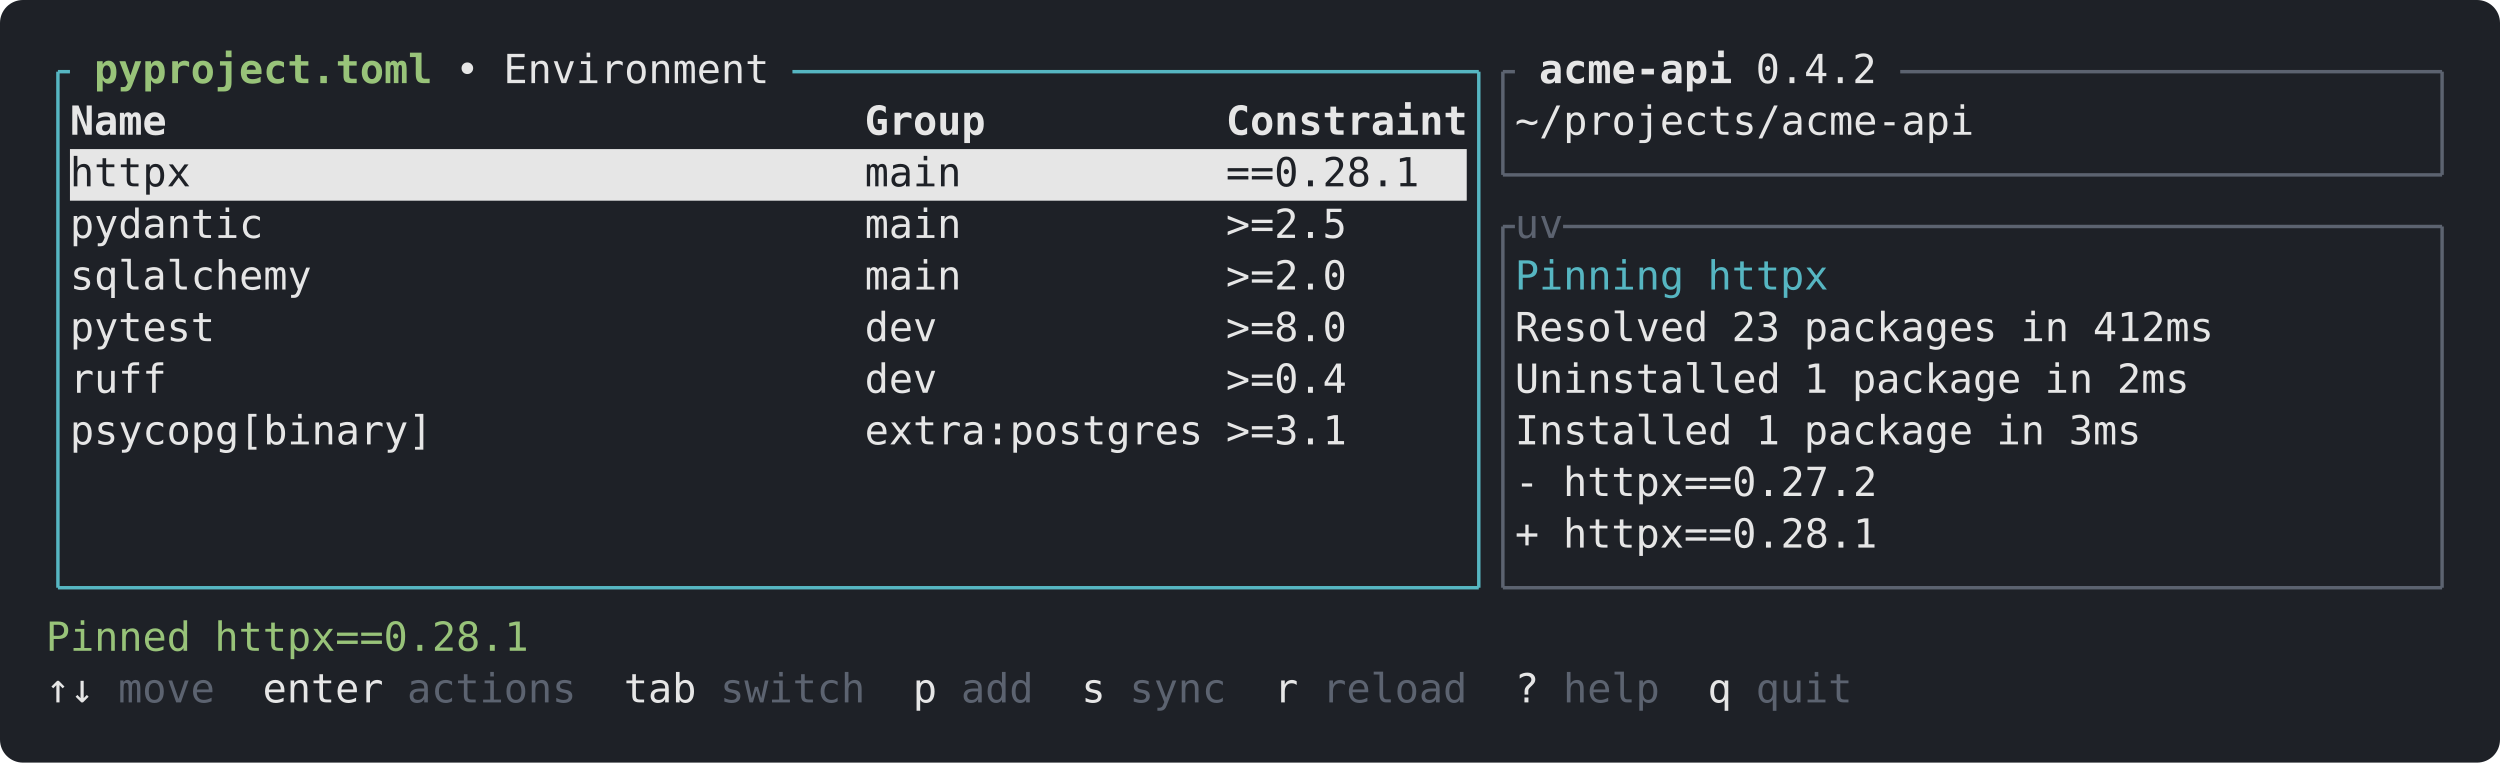
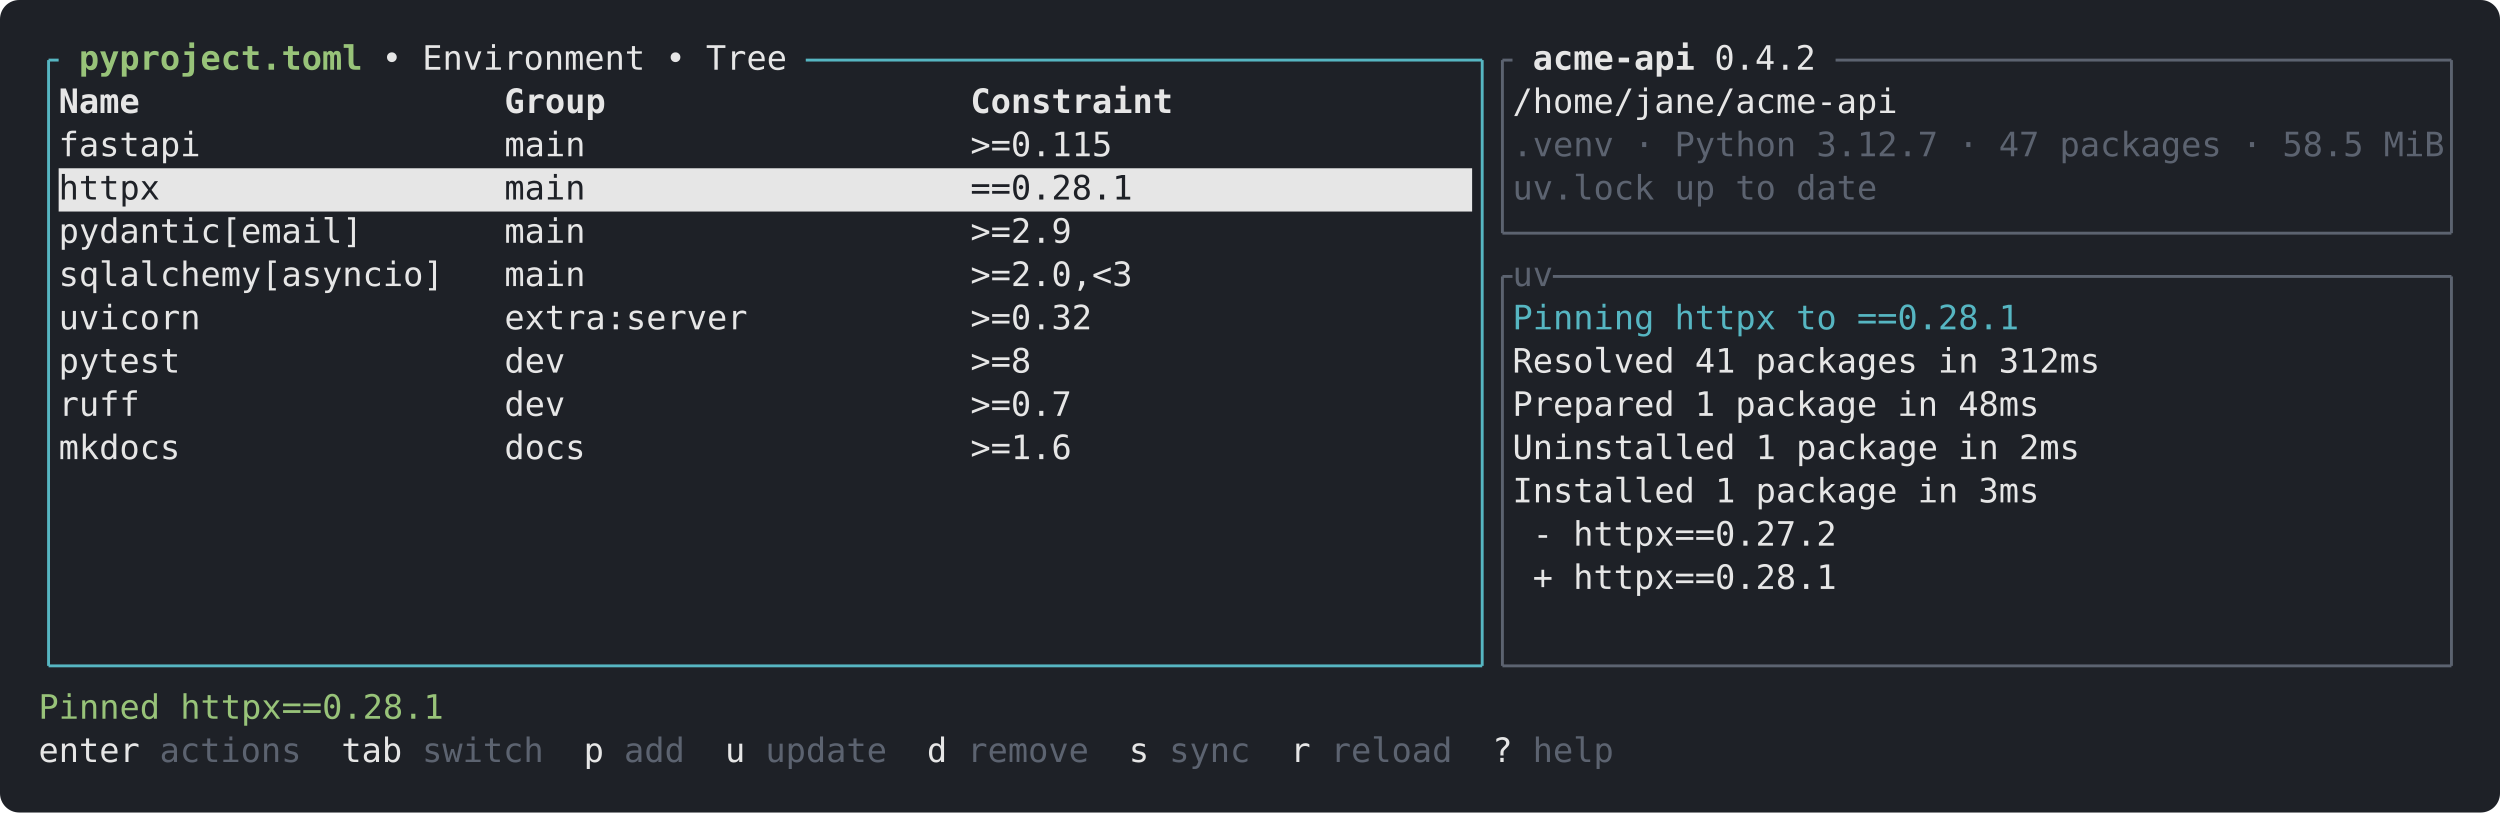
- <svg xmlns="http://www.w3.org/2000/svg" width="872" height="266" viewBox="0 0 872 266" role="img" aria-labelledby="t">
-   <rect width="872" height="266" rx="8" fill="#1e2127" />
+ <svg xmlns="http://www.w3.org/2000/svg" width="1040" height="338" viewBox="0 0 1040 338" role="img" aria-labelledby="t">
+   <rect width="1040" height="338" rx="8" fill="#1e2127" />
  <g transform="translate(16 16)" font-family="ui-monospace, SFMono-Regular, Menlo, Consolas, 'DejaVu Sans Mono', monospace" font-size="14">
-     <text x="16.8" y="13" fill="#98c379" font-weight="700" textLength="117.6" lengthAdjust="spacingAndGlyphs">pyproject.toml</text>
-     <text x="142.8" y="13" fill="#e6e6e6" textLength="8.4" lengthAdjust="spacingAndGlyphs">•</text>
-     <text x="159.6" y="13" fill="#e6e6e6" textLength="92.4" lengthAdjust="spacingAndGlyphs">Environment</text>
-     <text x="520.8" y="13" fill="#e6e6e6" font-weight="700" textLength="67.2" lengthAdjust="spacingAndGlyphs">acme-api</text>
-     <text x="596.4" y="13" fill="#e6e6e6" textLength="42" lengthAdjust="spacingAndGlyphs">0.4.2</text>
-     <text x="8.4" y="31" fill="#e6e6e6" font-weight="700" textLength="33.6" lengthAdjust="spacingAndGlyphs">Name</text>
-     <text x="285.6" y="31" fill="#e6e6e6" font-weight="700" textLength="42" lengthAdjust="spacingAndGlyphs">Group</text>
-     <text x="411.6" y="31" fill="#e6e6e6" font-weight="700" textLength="84" lengthAdjust="spacingAndGlyphs">Constraint</text>
-     <text x="512.4" y="31" fill="#e6e6e6" textLength="159.6" lengthAdjust="spacingAndGlyphs">~/projects/acme-api</text>
-     <rect x="8.4" y="36" width="487.2" height="18" fill="#e6e6e6" />
-     <text x="8.4" y="49" fill="#1e2127" textLength="42" lengthAdjust="spacingAndGlyphs">httpx</text>
-     <text x="285.6" y="49" fill="#1e2127" textLength="33.6" lengthAdjust="spacingAndGlyphs">main</text>
-     <text x="411.6" y="49" fill="#1e2127" textLength="67.2" lengthAdjust="spacingAndGlyphs">==0.28.1</text>
-     <text x="8.4" y="67" fill="#e6e6e6" textLength="67.2" lengthAdjust="spacingAndGlyphs">pydantic</text>
-     <text x="285.6" y="67" fill="#e6e6e6" textLength="33.6" lengthAdjust="spacingAndGlyphs">main</text>
-     <text x="411.6" y="67" fill="#e6e6e6" textLength="42" lengthAdjust="spacingAndGlyphs">&gt;=2.5</text>
-     <text x="512.4" y="67" fill="#5c6370" textLength="16.8" lengthAdjust="spacingAndGlyphs">uv</text>
-     <text x="8.4" y="85" fill="#e6e6e6" textLength="84" lengthAdjust="spacingAndGlyphs">sqlalchemy</text>
-     <text x="285.6" y="85" fill="#e6e6e6" textLength="33.6" lengthAdjust="spacingAndGlyphs">main</text>
-     <text x="411.6" y="85" fill="#e6e6e6" textLength="42" lengthAdjust="spacingAndGlyphs">&gt;=2.0</text>
-     <text x="512.4" y="85" fill="#56b6c2" textLength="58.8" lengthAdjust="spacingAndGlyphs">Pinning</text>
-     <text x="579.6" y="85" fill="#56b6c2" textLength="42" lengthAdjust="spacingAndGlyphs">httpx</text>
-     <text x="8.4" y="103" fill="#e6e6e6" textLength="50.4" lengthAdjust="spacingAndGlyphs">pytest</text>
-     <text x="285.6" y="103" fill="#e6e6e6" textLength="25.2" lengthAdjust="spacingAndGlyphs">dev</text>
-     <text x="411.6" y="103" fill="#e6e6e6" textLength="42" lengthAdjust="spacingAndGlyphs">&gt;=8.0</text>
-     <text x="512.4" y="103" fill="#e6e6e6" textLength="67.2" lengthAdjust="spacingAndGlyphs">Resolved</text>
-     <text x="588" y="103" fill="#e6e6e6" textLength="16.8" lengthAdjust="spacingAndGlyphs">23</text>
-     <text x="613.2" y="103" fill="#e6e6e6" textLength="67.2" lengthAdjust="spacingAndGlyphs">packages</text>
-     <text x="688.8" y="103" fill="#e6e6e6" textLength="16.8" lengthAdjust="spacingAndGlyphs">in</text>
-     <text x="714" y="103" fill="#e6e6e6" textLength="42" lengthAdjust="spacingAndGlyphs">412ms</text>
-     <text x="8.4" y="121" fill="#e6e6e6" textLength="33.6" lengthAdjust="spacingAndGlyphs">ruff</text>
-     <text x="285.6" y="121" fill="#e6e6e6" textLength="25.2" lengthAdjust="spacingAndGlyphs">dev</text>
-     <text x="411.6" y="121" fill="#e6e6e6" textLength="42" lengthAdjust="spacingAndGlyphs">&gt;=0.4</text>
-     <text x="512.4" y="121" fill="#e6e6e6" textLength="92.4" lengthAdjust="spacingAndGlyphs">Uninstalled</text>
-     <text x="613.2" y="121" fill="#e6e6e6" textLength="8.4" lengthAdjust="spacingAndGlyphs">1</text>
-     <text x="630" y="121" fill="#e6e6e6" textLength="58.8" lengthAdjust="spacingAndGlyphs">package</text>
-     <text x="697.2" y="121" fill="#e6e6e6" textLength="16.8" lengthAdjust="spacingAndGlyphs">in</text>
-     <text x="722.4" y="121" fill="#e6e6e6" textLength="25.2" lengthAdjust="spacingAndGlyphs">2ms</text>
-     <text x="8.4" y="139" fill="#e6e6e6" textLength="126" lengthAdjust="spacingAndGlyphs">psycopg[binary]</text>
-     <text x="285.6" y="139" fill="#e6e6e6" textLength="117.6" lengthAdjust="spacingAndGlyphs">extra:postgres</text>
-     <text x="411.6" y="139" fill="#e6e6e6" textLength="42" lengthAdjust="spacingAndGlyphs">&gt;=3.1</text>
-     <text x="512.4" y="139" fill="#e6e6e6" textLength="75.6" lengthAdjust="spacingAndGlyphs">Installed</text>
-     <text x="596.4" y="139" fill="#e6e6e6" textLength="8.4" lengthAdjust="spacingAndGlyphs">1</text>
-     <text x="613.2" y="139" fill="#e6e6e6" textLength="58.8" lengthAdjust="spacingAndGlyphs">package</text>
-     <text x="680.4" y="139" fill="#e6e6e6" textLength="16.8" lengthAdjust="spacingAndGlyphs">in</text>
-     <text x="705.6" y="139" fill="#e6e6e6" textLength="25.2" lengthAdjust="spacingAndGlyphs">3ms</text>
-     <text x="512.4" y="157" fill="#e6e6e6" textLength="8.4" lengthAdjust="spacingAndGlyphs">-</text>
-     <text x="529.2" y="157" fill="#e6e6e6" textLength="109.2" lengthAdjust="spacingAndGlyphs">httpx==0.27.2</text>
-     <text x="512.4" y="175" fill="#e6e6e6" textLength="8.4" lengthAdjust="spacingAndGlyphs">+</text>
-     <text x="529.2" y="175" fill="#e6e6e6" textLength="109.2" lengthAdjust="spacingAndGlyphs">httpx==0.28.1</text>
-     <text x="0" y="211" fill="#98c379" textLength="50.4" lengthAdjust="spacingAndGlyphs">Pinned</text>
-     <text x="58.8" y="211" fill="#98c379" textLength="109.2" lengthAdjust="spacingAndGlyphs">httpx==0.28.1</text>
-     <text x="0" y="229" fill="#e6e6e6" textLength="16.8" lengthAdjust="spacingAndGlyphs">↑↓</text>
-     <text x="25.2" y="229" fill="#5c6370" textLength="33.6" lengthAdjust="spacingAndGlyphs">move</text>
-     <text x="75.6" y="229" fill="#e6e6e6" textLength="42" lengthAdjust="spacingAndGlyphs">enter</text>
-     <text x="126" y="229" fill="#5c6370" textLength="58.8" lengthAdjust="spacingAndGlyphs">actions</text>
-     <text x="201.6" y="229" fill="#e6e6e6" textLength="25.2" lengthAdjust="spacingAndGlyphs">tab</text>
-     <text x="235.2" y="229" fill="#5c6370" textLength="50.4" lengthAdjust="spacingAndGlyphs">switch</text>
-     <text x="302.4" y="229" fill="#e6e6e6" textLength="8.4" lengthAdjust="spacingAndGlyphs">p</text>
-     <text x="319.2" y="229" fill="#5c6370" textLength="25.2" lengthAdjust="spacingAndGlyphs">add</text>
-     <text x="361.2" y="229" fill="#e6e6e6" textLength="8.4" lengthAdjust="spacingAndGlyphs">s</text>
-     <text x="378" y="229" fill="#5c6370" textLength="33.6" lengthAdjust="spacingAndGlyphs">sync</text>
-     <text x="428.4" y="229" fill="#e6e6e6" textLength="8.4" lengthAdjust="spacingAndGlyphs">r</text>
-     <text x="445.2" y="229" fill="#5c6370" textLength="50.4" lengthAdjust="spacingAndGlyphs">reload</text>
-     <text x="512.4" y="229" fill="#e6e6e6" textLength="8.4" lengthAdjust="spacingAndGlyphs">?</text>
-     <text x="529.2" y="229" fill="#5c6370" textLength="33.6" lengthAdjust="spacingAndGlyphs">help</text>
-     <text x="579.6" y="229" fill="#e6e6e6" textLength="8.4" lengthAdjust="spacingAndGlyphs">q</text>
-     <text x="596.4" y="229" fill="#5c6370" textLength="33.6" lengthAdjust="spacingAndGlyphs">quit</text>
-     <path d="M4.2 9L8.4 9M4.2 9L4.2 18M264.6 9L260.4 9M264.6 9L268.8 9M273 9L268.8 9M273 9L277.2 9M281.4 9L277.2 9M281.4 9L285.6 9M289.8 9L285.6 9M289.8 9L294 9M298.2 9L294 9M298.2 9L302.4 9M306.6 9L302.4 9M306.6 9L310.8 9M315 9L310.8 9M315 9L319.2 9M323.4 9L319.2 9M323.4 9L327.6 9M331.8 9L327.6 9M331.8 9L336 9M340.2 9L336 9M340.2 9L344.4 9M348.6 9L344.4 9M348.6 9L352.8 9M357 9L352.8 9M357 9L361.2 9M365.4 9L361.2 9M365.4 9L369.6 9M373.8 9L369.6 9M373.8 9L378 9M382.2 9L378 9M382.2 9L386.4 9M390.6 9L386.4 9M390.6 9L394.8 9M399 9L394.8 9M399 9L403.2 9M407.4 9L403.2 9M407.4 9L411.6 9M415.8 9L411.6 9M415.8 9L420 9M424.2 9L420 9M424.2 9L428.4 9M432.6 9L428.4 9M432.6 9L436.8 9M441 9L436.8 9M441 9L445.2 9M449.4 9L445.2 9M449.4 9L453.6 9M457.8 9L453.6 9M457.8 9L462 9M466.2 9L462 9M466.2 9L470.4 9M474.6 9L470.4 9M474.6 9L478.8 9M483 9L478.8 9M483 9L487.2 9M491.4 9L487.2 9M491.4 9L495.6 9M499.8 9L495.6 9M499.8 9L499.8 18M4.2 27L4.2 18M4.2 27L4.2 36M499.8 27L499.8 18M499.8 27L499.8 36M4.2 45L4.2 36M4.2 45L4.2 54M499.8 45L499.8 36M499.8 45L499.8 54M4.2 63L4.2 54M4.2 63L4.2 72M499.8 63L499.8 54M499.8 63L499.8 72M4.2 81L4.2 72M4.2 81L4.2 90M499.8 81L499.8 72M499.8 81L499.8 90M4.2 99L4.2 90M4.2 99L4.2 108M499.8 99L499.8 90M499.8 99L499.8 108M4.2 117L4.2 108M4.2 117L4.2 126M499.8 117L499.8 108M499.8 117L499.8 126M4.2 135L4.2 126M4.2 135L4.2 144M499.8 135L499.8 126M499.8 135L499.8 144M4.2 153L4.2 144M4.2 153L4.2 162M499.8 153L499.8 144M499.8 153L499.8 162M4.2 171L4.2 162M4.2 171L4.2 180M499.8 171L499.8 162M499.8 171L499.8 180M4.2 189L8.4 189M4.2 189L4.2 180M12.6 189L8.4 189M12.6 189L16.8 189M21 189L16.8 189M21 189L25.2 189M29.4 189L25.2 189M29.4 189L33.6 189M37.8 189L33.6 189M37.8 189L42 189M46.2 189L42 189M46.2 189L50.4 189M54.6 189L50.4 189M54.6 189L58.8 189M63 189L58.8 189M63 189L67.2 189M71.4 189L67.2 189M71.4 189L75.6 189M79.8 189L75.6 189M79.8 189L84 189M88.2 189L84 189M88.2 189L92.4 189M96.6 189L92.4 189M96.6 189L100.8 189M105 189L100.8 189M105 189L109.2 189M113.4 189L109.2 189M113.4 189L117.6 189M121.8 189L117.6 189M121.8 189L126 189M130.2 189L126 189M130.2 189L134.4 189M138.6 189L134.4 189M138.6 189L142.8 189M147 189L142.8 189M147 189L151.2 189M155.4 189L151.2 189M155.4 189L159.6 189M163.8 189L159.6 189M163.8 189L168 189M172.2 189L168 189M172.2 189L176.4 189M180.6 189L176.4 189M180.6 189L184.8 189M189 189L184.8 189M189 189L193.2 189M197.4 189L193.2 189M197.4 189L201.6 189M205.8 189L201.6 189M205.8 189L210 189M214.2 189L210 189M214.2 189L218.4 189M222.6 189L218.4 189M222.6 189L226.8 189M231 189L226.8 189M231 189L235.2 189M239.4 189L235.2 189M239.4 189L243.6 189M247.8 189L243.6 189M247.8 189L252 189M256.2 189L252 189M256.2 189L260.4 189M264.6 189L260.4 189M264.6 189L268.8 189M273 189L268.8 189M273 189L277.2 189M281.4 189L277.2 189M281.4 189L285.6 189M289.8 189L285.6 189M289.8 189L294 189M298.2 189L294 189M298.2 189L302.4 189M306.6 189L302.4 189M306.6 189L310.8 189M315 189L310.8 189M315 189L319.2 189M323.4 189L319.2 189M323.4 189L327.6 189M331.8 189L327.6 189M331.8 189L336 189M340.2 189L336 189M340.2 189L344.4 189M348.6 189L344.4 189M348.6 189L352.8 189M357 189L352.8 189M357 189L361.2 189M365.4 189L361.2 189M365.4 189L369.6 189M373.8 189L369.6 189M373.8 189L378 189M382.2 189L378 189M382.2 189L386.4 189M390.6 189L386.4 189M390.6 189L394.8 189M399 189L394.8 189M399 189L403.2 189M407.4 189L403.2 189M407.4 189L411.6 189M415.8 189L411.6 189M415.8 189L420 189M424.2 189L420 189M424.2 189L428.4 189M432.6 189L428.4 189M432.6 189L436.8 189M441 189L436.8 189M441 189L445.2 189M449.4 189L445.2 189M449.4 189L453.6 189M457.8 189L453.6 189M457.8 189L462 189M466.2 189L462 189M466.2 189L470.4 189M474.6 189L470.4 189M474.6 189L478.8 189M483 189L478.8 189M483 189L487.2 189M491.4 189L487.2 189M491.4 189L495.6 189M499.8 189L495.6 189M499.8 189L499.8 180" stroke="#56b6c2" stroke-width="1.2" fill="none" />
-     <path d="M508.2 9L512.4 9M508.2 9L508.2 18M651 9L646.8 9M651 9L655.2 9M659.4 9L655.2 9M659.4 9L663.6 9M667.8 9L663.6 9M667.8 9L672 9M676.2 9L672 9M676.2 9L680.4 9M684.6 9L680.4 9M684.6 9L688.8 9M693 9L688.8 9M693 9L697.2 9M701.4 9L697.2 9M701.4 9L705.6 9M709.8 9L705.6 9M709.8 9L714 9M718.2 9L714 9M718.2 9L722.4 9M726.6 9L722.4 9M726.6 9L730.8 9M735 9L730.8 9M735 9L739.2 9M743.4 9L739.2 9M743.4 9L747.6 9M751.8 9L747.6 9M751.8 9L756 9M760.2 9L756 9M760.2 9L764.4 9M768.6 9L764.4 9M768.6 9L772.8 9M777 9L772.8 9M777 9L781.2 9M785.4 9L781.2 9M785.4 9L789.6 9M793.8 9L789.6 9M793.8 9L798 9M802.2 9L798 9M802.2 9L806.4 9M810.6 9L806.4 9M810.6 9L814.8 9M819 9L814.8 9M819 9L823.2 9M827.4 9L823.2 9M827.4 9L831.6 9M835.8 9L831.6 9M835.8 9L835.8 18M508.2 27L508.2 18M508.2 27L508.2 36M835.8 27L835.8 18M835.8 27L835.8 36M508.2 45L512.4 45M508.2 45L508.2 36M516.6 45L512.4 45M516.6 45L520.8 45M525 45L520.8 45M525 45L529.2 45M533.4 45L529.2 45M533.4 45L537.6 45M541.8 45L537.6 45M541.8 45L546 45M550.2 45L546 45M550.2 45L554.4 45M558.6 45L554.4 45M558.6 45L562.8 45M567 45L562.8 45M567 45L571.2 45M575.4 45L571.2 45M575.4 45L579.6 45M583.8 45L579.6 45M583.8 45L588 45M592.2 45L588 45M592.2 45L596.4 45M600.6 45L596.4 45M600.6 45L604.8 45M609 45L604.8 45M609 45L613.2 45M617.4 45L613.2 45M617.4 45L621.6 45M625.8 45L621.6 45M625.8 45L630 45M634.2 45L630 45M634.2 45L638.4 45M642.6 45L638.4 45M642.6 45L646.8 45M651 45L646.8 45M651 45L655.2 45M659.4 45L655.2 45M659.4 45L663.6 45M667.8 45L663.6 45M667.8 45L672 45M676.2 45L672 45M676.2 45L680.4 45M684.6 45L680.4 45M684.6 45L688.8 45M693 45L688.8 45M693 45L697.2 45M701.4 45L697.2 45M701.4 45L705.6 45M709.8 45L705.6 45M709.8 45L714 45M718.2 45L714 45M718.2 45L722.4 45M726.6 45L722.4 45M726.6 45L730.8 45M735 45L730.8 45M735 45L739.2 45M743.4 45L739.2 45M743.4 45L747.6 45M751.8 45L747.6 45M751.8 45L756 45M760.2 45L756 45M760.2 45L764.4 45M768.6 45L764.4 45M768.6 45L772.8 45M777 45L772.8 45M777 45L781.2 45M785.4 45L781.2 45M785.4 45L789.6 45M793.8 45L789.6 45M793.8 45L798 45M802.2 45L798 45M802.2 45L806.4 45M810.6 45L806.4 45M810.6 45L814.8 45M819 45L814.8 45M819 45L823.2 45M827.4 45L823.2 45M827.4 45L831.6 45M835.8 45L831.6 45M835.8 45L835.8 36M508.2 63L512.4 63M508.2 63L508.2 72M533.4 63L529.2 63M533.4 63L537.6 63M541.8 63L537.6 63M541.8 63L546 63M550.2 63L546 63M550.2 63L554.4 63M558.6 63L554.4 63M558.6 63L562.8 63M567 63L562.8 63M567 63L571.2 63M575.4 63L571.2 63M575.4 63L579.6 63M583.8 63L579.6 63M583.8 63L588 63M592.2 63L588 63M592.2 63L596.4 63M600.6 63L596.4 63M600.6 63L604.8 63M609 63L604.8 63M609 63L613.2 63M617.4 63L613.2 63M617.4 63L621.6 63M625.8 63L621.6 63M625.8 63L630 63M634.2 63L630 63M634.2 63L638.4 63M642.6 63L638.4 63M642.6 63L646.8 63M651 63L646.8 63M651 63L655.2 63M659.4 63L655.2 63M659.4 63L663.6 63M667.8 63L663.6 63M667.8 63L672 63M676.2 63L672 63M676.2 63L680.4 63M684.6 63L680.4 63M684.6 63L688.8 63M693 63L688.8 63M693 63L697.2 63M701.4 63L697.2 63M701.4 63L705.6 63M709.8 63L705.6 63M709.8 63L714 63M718.2 63L714 63M718.2 63L722.4 63M726.6 63L722.4 63M726.6 63L730.8 63M735 63L730.8 63M735 63L739.2 63M743.4 63L739.2 63M743.4 63L747.6 63M751.8 63L747.6 63M751.8 63L756 63M760.2 63L756 63M760.2 63L764.4 63M768.6 63L764.4 63M768.6 63L772.8 63M777 63L772.8 63M777 63L781.2 63M785.4 63L781.2 63M785.4 63L789.6 63M793.8 63L789.6 63M793.8 63L798 63M802.2 63L798 63M802.2 63L806.4 63M810.6 63L806.4 63M810.6 63L814.8 63M819 63L814.8 63M819 63L823.2 63M827.4 63L823.2 63M827.4 63L831.6 63M835.8 63L831.6 63M835.8 63L835.8 72M508.2 81L508.2 72M508.2 81L508.2 90M835.8 81L835.8 72M835.8 81L835.8 90M508.2 99L508.2 90M508.2 99L508.2 108M835.8 99L835.8 90M835.8 99L835.8 108M508.2 117L508.2 108M508.2 117L508.2 126M835.8 117L835.8 108M835.8 117L835.8 126M508.2 135L508.2 126M508.2 135L508.2 144M835.8 135L835.8 126M835.8 135L835.8 144M508.2 153L508.2 144M508.2 153L508.2 162M835.8 153L835.8 144M835.8 153L835.8 162M508.2 171L508.2 162M508.2 171L508.2 180M835.8 171L835.8 162M835.8 171L835.8 180M508.2 189L512.4 189M508.2 189L508.2 180M516.6 189L512.4 189M516.6 189L520.8 189M525 189L520.8 189M525 189L529.2 189M533.4 189L529.2 189M533.4 189L537.6 189M541.8 189L537.6 189M541.8 189L546 189M550.2 189L546 189M550.2 189L554.4 189M558.6 189L554.4 189M558.6 189L562.8 189M567 189L562.8 189M567 189L571.2 189M575.4 189L571.2 189M575.4 189L579.6 189M583.8 189L579.6 189M583.8 189L588 189M592.2 189L588 189M592.2 189L596.4 189M600.6 189L596.4 189M600.6 189L604.8 189M609 189L604.8 189M609 189L613.2 189M617.4 189L613.2 189M617.4 189L621.6 189M625.8 189L621.6 189M625.8 189L630 189M634.2 189L630 189M634.2 189L638.4 189M642.6 189L638.4 189M642.6 189L646.8 189M651 189L646.8 189M651 189L655.2 189M659.4 189L655.2 189M659.4 189L663.6 189M667.8 189L663.6 189M667.8 189L672 189M676.2 189L672 189M676.2 189L680.4 189M684.6 189L680.4 189M684.6 189L688.8 189M693 189L688.8 189M693 189L697.2 189M701.4 189L697.2 189M701.4 189L705.6 189M709.8 189L705.6 189M709.8 189L714 189M718.2 189L714 189M718.2 189L722.4 189M726.6 189L722.4 189M726.6 189L730.8 189M735 189L730.8 189M735 189L739.2 189M743.4 189L739.2 189M743.4 189L747.6 189M751.8 189L747.6 189M751.8 189L756 189M760.2 189L756 189M760.2 189L764.4 189M768.6 189L764.4 189M768.6 189L772.8 189M777 189L772.8 189M777 189L781.2 189M785.4 189L781.2 189M785.4 189L789.6 189M793.8 189L789.6 189M793.8 189L798 189M802.2 189L798 189M802.2 189L806.4 189M810.6 189L806.4 189M810.6 189L814.8 189M819 189L814.8 189M819 189L823.2 189M827.4 189L823.2 189M827.4 189L831.6 189M835.8 189L831.6 189M835.8 189L835.8 180" stroke="#5c6370" stroke-width="1.2" fill="none" />
+     <text x="16.8" y="13" fill="#98c379" font-weight="700" textLength="117.6" lengthAdjust="spacingAndGlyphs" xml:space="preserve">pyproject.toml</text>
+     <text x="142.8" y="13" fill="#e6e6e6" textLength="168" lengthAdjust="spacingAndGlyphs" xml:space="preserve">• Environment • Tree</text>
+     <text x="621.6" y="13" fill="#e6e6e6" font-weight="700" textLength="67.2" lengthAdjust="spacingAndGlyphs" xml:space="preserve">acme-api</text>
+     <text x="697.2" y="13" fill="#e6e6e6" textLength="42" lengthAdjust="spacingAndGlyphs" xml:space="preserve">0.4.2</text>
+     <text x="8.4" y="31" fill="#e6e6e6" font-weight="700" textLength="462" lengthAdjust="spacingAndGlyphs" xml:space="preserve">Name                  Group                  Constraint</text>
+     <text x="613.2" y="31" fill="#e6e6e6" textLength="159.6" lengthAdjust="spacingAndGlyphs" xml:space="preserve">/home/jane/acme-api</text>
+     <text x="8.4" y="49" fill="#e6e6e6" textLength="436.8" lengthAdjust="spacingAndGlyphs" xml:space="preserve">fastapi               main                   &gt;=0.115</text>
+     <text x="613.2" y="49" fill="#5c6370" textLength="386.4" lengthAdjust="spacingAndGlyphs" xml:space="preserve">.venv · Python 3.12.7 · 47 packages · 58.5 MiB</text>
+     <rect x="8.4" y="54" width="588" height="18" fill="#e6e6e6" />
+     <text x="8.4" y="67" fill="#1e2127" textLength="445.2" lengthAdjust="spacingAndGlyphs" xml:space="preserve">httpx                 main                   ==0.28.1</text>
+     <text x="613.2" y="67" fill="#5c6370" textLength="151.2" lengthAdjust="spacingAndGlyphs" xml:space="preserve">uv.lock up to date</text>
+     <text x="8.4" y="85" fill="#e6e6e6" textLength="420" lengthAdjust="spacingAndGlyphs" xml:space="preserve">pydantic[email]       main                   &gt;=2.9</text>
+     <text x="8.4" y="103" fill="#e6e6e6" textLength="445.2" lengthAdjust="spacingAndGlyphs" xml:space="preserve">sqlalchemy[asyncio]   main                   &gt;=2.0,&lt;3</text>
+     <text x="613.2" y="103" fill="#5c6370" textLength="16.8" lengthAdjust="spacingAndGlyphs" xml:space="preserve">uv</text>
+     <text x="8.4" y="121" fill="#e6e6e6" textLength="428.4" lengthAdjust="spacingAndGlyphs" xml:space="preserve">uvicorn               extra:server           &gt;=0.32</text>
+     <text x="613.2" y="121" fill="#56b6c2" textLength="210" lengthAdjust="spacingAndGlyphs" xml:space="preserve">Pinning httpx to ==0.28.1</text>
+     <text x="8.4" y="139" fill="#e6e6e6" textLength="403.2" lengthAdjust="spacingAndGlyphs" xml:space="preserve">pytest                dev                    &gt;=8</text>
+     <text x="613.2" y="139" fill="#e6e6e6" textLength="243.6" lengthAdjust="spacingAndGlyphs" xml:space="preserve">Resolved 41 packages in 312ms</text>
+     <text x="8.4" y="157" fill="#e6e6e6" textLength="420" lengthAdjust="spacingAndGlyphs" xml:space="preserve">ruff                  dev                    &gt;=0.7</text>
+     <text x="613.2" y="157" fill="#e6e6e6" textLength="218.4" lengthAdjust="spacingAndGlyphs" xml:space="preserve">Prepared 1 package in 48ms</text>
+     <text x="8.4" y="175" fill="#e6e6e6" textLength="420" lengthAdjust="spacingAndGlyphs" xml:space="preserve">mkdocs                docs                   &gt;=1.6</text>
+     <text x="613.2" y="175" fill="#e6e6e6" textLength="235.2" lengthAdjust="spacingAndGlyphs" xml:space="preserve">Uninstalled 1 package in 2ms</text>
+     <text x="613.2" y="193" fill="#e6e6e6" textLength="218.4" lengthAdjust="spacingAndGlyphs" xml:space="preserve">Installed 1 package in 3ms</text>
+     <text x="621.6" y="211" fill="#e6e6e6" textLength="126" lengthAdjust="spacingAndGlyphs" xml:space="preserve">- httpx==0.27.2</text>
+     <text x="621.6" y="229" fill="#e6e6e6" textLength="126" lengthAdjust="spacingAndGlyphs" xml:space="preserve">+ httpx==0.28.1</text>
+     <text x="0" y="283" fill="#98c379" textLength="168" lengthAdjust="spacingAndGlyphs" xml:space="preserve">Pinned httpx==0.28.1</text>
+     <text x="0" y="301" fill="#e6e6e6" textLength="42" lengthAdjust="spacingAndGlyphs" xml:space="preserve">enter</text>
+     <text x="50.4" y="301" fill="#5c6370" textLength="58.8" lengthAdjust="spacingAndGlyphs" xml:space="preserve">actions</text>
+     <text x="126" y="301" fill="#e6e6e6" textLength="25.2" lengthAdjust="spacingAndGlyphs" xml:space="preserve">tab</text>
+     <text x="159.6" y="301" fill="#5c6370" textLength="50.4" lengthAdjust="spacingAndGlyphs" xml:space="preserve">switch</text>
+     <text x="226.8" y="301" fill="#e6e6e6" textLength="8.4" lengthAdjust="spacingAndGlyphs" xml:space="preserve">p</text>
+     <text x="243.6" y="301" fill="#5c6370" textLength="25.2" lengthAdjust="spacingAndGlyphs" xml:space="preserve">add</text>
+     <text x="285.6" y="301" fill="#e6e6e6" textLength="8.4" lengthAdjust="spacingAndGlyphs" xml:space="preserve">u</text>
+     <text x="302.4" y="301" fill="#5c6370" textLength="50.4" lengthAdjust="spacingAndGlyphs" xml:space="preserve">update</text>
+     <text x="369.6" y="301" fill="#e6e6e6" textLength="8.4" lengthAdjust="spacingAndGlyphs" xml:space="preserve">d</text>
+     <text x="386.4" y="301" fill="#5c6370" textLength="50.4" lengthAdjust="spacingAndGlyphs" xml:space="preserve">remove</text>
+     <text x="453.6" y="301" fill="#e6e6e6" textLength="8.4" lengthAdjust="spacingAndGlyphs" xml:space="preserve">s</text>
+     <text x="470.4" y="301" fill="#5c6370" textLength="33.6" lengthAdjust="spacingAndGlyphs" xml:space="preserve">sync</text>
+     <text x="520.8" y="301" fill="#e6e6e6" textLength="8.4" lengthAdjust="spacingAndGlyphs" xml:space="preserve">r</text>
+     <text x="537.6" y="301" fill="#5c6370" textLength="50.4" lengthAdjust="spacingAndGlyphs" xml:space="preserve">reload</text>
+     <text x="604.8" y="301" fill="#e6e6e6" textLength="8.4" lengthAdjust="spacingAndGlyphs" xml:space="preserve">?</text>
+     <text x="621.6" y="301" fill="#5c6370" textLength="33.6" lengthAdjust="spacingAndGlyphs" xml:space="preserve">help</text>
+     <path d="M4.2 9L4.2 18M4.2 9L8.4 9M323.4 9L319.2 9M323.4 9L327.6 9M331.8 9L327.6 9M331.8 9L336 9M340.2 9L336 9M340.2 9L344.4 9M348.6 9L344.4 9M348.6 9L352.8 9M357 9L352.8 9M357 9L361.2 9M365.4 9L361.2 9M365.4 9L369.6 9M373.8 9L369.6 9M373.8 9L378 9M382.2 9L378 9M382.2 9L386.4 9M390.6 9L386.4 9M390.6 9L394.8 9M399 9L394.8 9M399 9L403.2 9M407.4 9L403.2 9M407.4 9L411.6 9M415.8 9L411.6 9M415.8 9L420 9M424.2 9L420 9M424.2 9L428.4 9M432.6 9L428.4 9M432.6 9L436.8 9M441 9L436.8 9M441 9L445.2 9M449.4 9L445.2 9M449.4 9L453.6 9M457.8 9L453.6 9M457.8 9L462 9M466.2 9L462 9M466.2 9L470.4 9M474.6 9L470.4 9M474.6 9L478.8 9M483 9L478.8 9M483 9L487.2 9M491.4 9L487.2 9M491.4 9L495.6 9M499.8 9L495.6 9M499.8 9L504 9M508.2 9L504 9M508.2 9L512.4 9M516.6 9L512.4 9M516.6 9L520.8 9M525 9L520.8 9M525 9L529.2 9M533.4 9L529.2 9M533.4 9L537.6 9M541.8 9L537.6 9M541.8 9L546 9M550.2 9L546 9M550.2 9L554.4 9M558.6 9L554.4 9M558.6 9L562.8 9M567 9L562.8 9M567 9L571.2 9M575.4 9L571.2 9M575.4 9L579.6 9M583.8 9L579.6 9M583.8 9L588 9M592.2 9L588 9M592.2 9L596.4 9M600.6 9L600.6 18M600.6 9L596.4 9M4.2 27L4.2 18M4.2 27L4.2 36M600.6 27L600.6 18M600.6 27L600.6 36M4.2 45L4.2 36M4.2 45L4.2 54M600.6 45L600.6 36M600.6 45L600.6 54M4.2 63L4.2 54M4.2 63L4.2 72M600.6 63L600.6 54M600.6 63L600.6 72M4.2 81L4.2 72M4.2 81L4.2 90M600.6 81L600.6 72M600.6 81L600.6 90M4.2 99L4.2 90M4.2 99L4.2 108M600.6 99L600.6 90M600.6 99L600.6 108M4.2 117L4.2 108M4.2 117L4.2 126M600.6 117L600.6 108M600.6 117L600.6 126M4.2 135L4.2 126M4.2 135L4.2 144M600.6 135L600.6 126M600.6 135L600.6 144M4.2 153L4.2 144M4.2 153L4.2 162M600.6 153L600.6 144M600.6 153L600.6 162M4.2 171L4.2 162M4.2 171L4.2 180M600.6 171L600.6 162M600.6 171L600.6 180M4.2 189L4.2 180M4.2 189L4.2 198M600.6 189L600.6 180M600.6 189L600.6 198M4.2 207L4.2 198M4.2 207L4.2 216M600.6 207L600.6 198M600.6 207L600.6 216M4.2 225L4.2 216M4.2 225L4.2 234M600.6 225L600.6 216M600.6 225L600.6 234M4.2 243L4.2 234M4.2 243L4.2 252M600.6 243L600.6 234M600.6 243L600.6 252M4.2 261L4.2 252M4.2 261L8.4 261M12.6 261L8.4 261M12.6 261L16.8 261M21 261L16.8 261M21 261L25.2 261M29.4 261L25.2 261M29.4 261L33.6 261M37.8 261L33.6 261M37.8 261L42 261M46.2 261L42 261M46.2 261L50.4 261M54.6 261L50.4 261M54.6 261L58.8 261M63 261L58.8 261M63 261L67.2 261M71.4 261L67.2 261M71.4 261L75.6 261M79.8 261L75.6 261M79.8 261L84 261M88.2 261L84 261M88.2 261L92.4 261M96.6 261L92.4 261M96.6 261L100.8 261M105 261L100.8 261M105 261L109.2 261M113.4 261L109.2 261M113.4 261L117.6 261M121.8 261L117.6 261M121.8 261L126 261M130.2 261L126 261M130.2 261L134.4 261M138.6 261L134.4 261M138.6 261L142.8 261M147 261L142.8 261M147 261L151.2 261M155.4 261L151.2 261M155.4 261L159.6 261M163.8 261L159.6 261M163.8 261L168 261M172.2 261L168 261M172.2 261L176.4 261M180.6 261L176.4 261M180.6 261L184.8 261M189 261L184.8 261M189 261L193.2 261M197.4 261L193.2 261M197.4 261L201.6 261M205.8 261L201.6 261M205.8 261L210 261M214.2 261L210 261M214.2 261L218.4 261M222.6 261L218.4 261M222.6 261L226.8 261M231 261L226.8 261M231 261L235.2 261M239.4 261L235.2 261M239.4 261L243.6 261M247.8 261L243.6 261M247.8 261L252 261M256.2 261L252 261M256.2 261L260.4 261M264.6 261L260.4 261M264.6 261L268.8 261M273 261L268.8 261M273 261L277.2 261M281.4 261L277.2 261M281.4 261L285.6 261M289.8 261L285.6 261M289.8 261L294 261M298.2 261L294 261M298.2 261L302.4 261M306.6 261L302.4 261M306.6 261L310.8 261M315 261L310.8 261M315 261L319.2 261M323.4 261L319.2 261M323.4 261L327.6 261M331.8 261L327.6 261M331.8 261L336 261M340.2 261L336 261M340.2 261L344.4 261M348.6 261L344.4 261M348.6 261L352.8 261M357 261L352.8 261M357 261L361.2 261M365.4 261L361.2 261M365.4 261L369.6 261M373.8 261L369.6 261M373.8 261L378 261M382.2 261L378 261M382.2 261L386.4 261M390.6 261L386.4 261M390.6 261L394.8 261M399 261L394.8 261M399 261L403.2 261M407.4 261L403.2 261M407.4 261L411.6 261M415.8 261L411.6 261M415.8 261L420 261M424.2 261L420 261M424.2 261L428.4 261M432.6 261L428.4 261M432.6 261L436.8 261M441 261L436.8 261M441 261L445.2 261M449.4 261L445.2 261M449.4 261L453.6 261M457.8 261L453.6 261M457.8 261L462 261M466.2 261L462 261M466.2 261L470.4 261M474.6 261L470.4 261M474.6 261L478.8 261M483 261L478.8 261M483 261L487.2 261M491.4 261L487.2 261M491.4 261L495.6 261M499.8 261L495.6 261M499.8 261L504 261M508.2 261L504 261M508.2 261L512.4 261M516.6 261L512.4 261M516.6 261L520.8 261M525 261L520.8 261M525 261L529.2 261M533.4 261L529.2 261M533.4 261L537.6 261M541.8 261L537.6 261M541.8 261L546 261M550.2 261L546 261M550.2 261L554.4 261M558.6 261L554.4 261M558.6 261L562.8 261M567 261L562.8 261M567 261L571.2 261M575.4 261L571.2 261M575.4 261L579.6 261M583.8 261L579.6 261M583.8 261L588 261M592.2 261L588 261M592.2 261L596.4 261M600.6 261L600.6 252M600.6 261L596.4 261" stroke="#56b6c2" stroke-width="1.2" fill="none" />
+     <path d="M609 9L609 18M609 9L613.2 9M751.8 9L747.6 9M751.8 9L756 9M760.2 9L756 9M760.2 9L764.4 9M768.6 9L764.4 9M768.6 9L772.8 9M777 9L772.8 9M777 9L781.2 9M785.4 9L781.2 9M785.4 9L789.6 9M793.8 9L789.6 9M793.8 9L798 9M802.2 9L798 9M802.2 9L806.4 9M810.6 9L806.4 9M810.6 9L814.8 9M819 9L814.8 9M819 9L823.2 9M827.4 9L823.2 9M827.4 9L831.6 9M835.8 9L831.6 9M835.8 9L840 9M844.2 9L840 9M844.2 9L848.4 9M852.6 9L848.4 9M852.6 9L856.8 9M861 9L856.8 9M861 9L865.2 9M869.4 9L865.2 9M869.4 9L873.6 9M877.8 9L873.6 9M877.8 9L882 9M886.2 9L882 9M886.2 9L890.4 9M894.6 9L890.4 9M894.6 9L898.8 9M903 9L898.8 9M903 9L907.2 9M911.4 9L907.2 9M911.4 9L915.6 9M919.8 9L915.6 9M919.8 9L924 9M928.2 9L924 9M928.2 9L932.4 9M936.6 9L932.4 9M936.6 9L940.8 9M945 9L940.8 9M945 9L949.2 9M953.4 9L949.2 9M953.4 9L957.6 9M961.8 9L957.6 9M961.8 9L966 9M970.2 9L966 9M970.2 9L974.4 9M978.6 9L974.4 9M978.6 9L982.8 9M987 9L982.8 9M987 9L991.2 9M995.4 9L991.2 9M995.4 9L999.6 9M1003.8 9L1003.8 18M1003.8 9L999.6 9M609 27L609 18M609 27L609 36M1003.8 27L1003.8 18M1003.8 27L1003.8 36M609 45L609 36M609 45L609 54M1003.8 45L1003.8 36M1003.8 45L1003.8 54M609 63L609 54M609 63L609 72M1003.8 63L1003.8 54M1003.8 63L1003.8 72M609 81L609 72M609 81L613.2 81M617.4 81L613.2 81M617.4 81L621.6 81M625.8 81L621.6 81M625.8 81L630 81M634.2 81L630 81M634.2 81L638.4 81M642.6 81L638.4 81M642.6 81L646.8 81M651 81L646.8 81M651 81L655.2 81M659.4 81L655.2 81M659.4 81L663.6 81M667.8 81L663.6 81M667.8 81L672 81M676.2 81L672 81M676.2 81L680.4 81M684.6 81L680.4 81M684.6 81L688.8 81M693 81L688.8 81M693 81L697.2 81M701.4 81L697.2 81M701.4 81L705.6 81M709.8 81L705.6 81M709.8 81L714 81M718.2 81L714 81M718.2 81L722.4 81M726.6 81L722.4 81M726.6 81L730.8 81M735 81L730.8 81M735 81L739.2 81M743.4 81L739.2 81M743.4 81L747.6 81M751.8 81L747.6 81M751.8 81L756 81M760.2 81L756 81M760.2 81L764.4 81M768.6 81L764.4 81M768.6 81L772.8 81M777 81L772.8 81M777 81L781.2 81M785.4 81L781.2 81M785.4 81L789.6 81M793.8 81L789.6 81M793.8 81L798 81M802.2 81L798 81M802.2 81L806.4 81M810.6 81L806.4 81M810.6 81L814.8 81M819 81L814.8 81M819 81L823.2 81M827.4 81L823.2 81M827.4 81L831.6 81M835.8 81L831.6 81M835.8 81L840 81M844.2 81L840 81M844.2 81L848.4 81M852.6 81L848.4 81M852.6 81L856.8 81M861 81L856.8 81M861 81L865.2 81M869.4 81L865.2 81M869.4 81L873.6 81M877.8 81L873.6 81M877.8 81L882 81M886.2 81L882 81M886.2 81L890.4 81M894.6 81L890.4 81M894.6 81L898.8 81M903 81L898.8 81M903 81L907.2 81M911.4 81L907.2 81M911.4 81L915.6 81M919.8 81L915.6 81M919.8 81L924 81M928.2 81L924 81M928.2 81L932.4 81M936.6 81L932.4 81M936.6 81L940.8 81M945 81L940.8 81M945 81L949.2 81M953.4 81L949.2 81M953.4 81L957.6 81M961.8 81L957.6 81M961.8 81L966 81M970.2 81L966 81M970.2 81L974.4 81M978.6 81L974.4 81M978.6 81L982.8 81M987 81L982.8 81M987 81L991.2 81M995.4 81L991.2 81M995.4 81L999.6 81M1003.8 81L1003.8 72M1003.8 81L999.6 81M609 99L609 108M609 99L613.2 99M634.2 99L630 99M634.2 99L638.4 99M642.6 99L638.4 99M642.6 99L646.8 99M651 99L646.8 99M651 99L655.2 99M659.4 99L655.2 99M659.4 99L663.6 99M667.8 99L663.6 99M667.8 99L672 99M676.2 99L672 99M676.2 99L680.4 99M684.6 99L680.4 99M684.6 99L688.8 99M693 99L688.8 99M693 99L697.2 99M701.4 99L697.2 99M701.4 99L705.6 99M709.8 99L705.6 99M709.8 99L714 99M718.2 99L714 99M718.2 99L722.4 99M726.6 99L722.4 99M726.6 99L730.8 99M735 99L730.8 99M735 99L739.2 99M743.4 99L739.2 99M743.4 99L747.6 99M751.8 99L747.6 99M751.8 99L756 99M760.2 99L756 99M760.2 99L764.4 99M768.6 99L764.4 99M768.6 99L772.8 99M777 99L772.8 99M777 99L781.2 99M785.4 99L781.2 99M785.4 99L789.6 99M793.8 99L789.6 99M793.8 99L798 99M802.2 99L798 99M802.2 99L806.4 99M810.6 99L806.4 99M810.6 99L814.8 99M819 99L814.8 99M819 99L823.2 99M827.4 99L823.2 99M827.4 99L831.6 99M835.8 99L831.6 99M835.8 99L840 99M844.2 99L840 99M844.2 99L848.4 99M852.6 99L848.4 99M852.6 99L856.8 99M861 99L856.8 99M861 99L865.2 99M869.4 99L865.2 99M869.4 99L873.6 99M877.8 99L873.6 99M877.8 99L882 99M886.2 99L882 99M886.2 99L890.4 99M894.6 99L890.4 99M894.6 99L898.8 99M903 99L898.8 99M903 99L907.2 99M911.4 99L907.2 99M911.4 99L915.6 99M919.8 99L915.6 99M919.8 99L924 99M928.2 99L924 99M928.2 99L932.4 99M936.6 99L932.4 99M936.6 99L940.8 99M945 99L940.8 99M945 99L949.2 99M953.4 99L949.2 99M953.4 99L957.6 99M961.8 99L957.6 99M961.8 99L966 99M970.2 99L966 99M970.2 99L974.4 99M978.6 99L974.4 99M978.6 99L982.8 99M987 99L982.8 99M987 99L991.2 99M995.4 99L991.2 99M995.4 99L999.6 99M1003.8 99L1003.8 108M1003.8 99L999.6 99M609 117L609 108M609 117L609 126M1003.8 117L1003.8 108M1003.8 117L1003.8 126M609 135L609 126M609 135L609 144M1003.8 135L1003.8 126M1003.8 135L1003.8 144M609 153L609 144M609 153L609 162M1003.8 153L1003.8 144M1003.8 153L1003.8 162M609 171L609 162M609 171L609 180M1003.8 171L1003.8 162M1003.8 171L1003.8 180M609 189L609 180M609 189L609 198M1003.8 189L1003.8 180M1003.8 189L1003.8 198M609 207L609 198M609 207L609 216M1003.8 207L1003.8 198M1003.8 207L1003.8 216M609 225L609 216M609 225L609 234M1003.8 225L1003.8 216M1003.8 225L1003.8 234M609 243L609 234M609 243L609 252M1003.8 243L1003.8 234M1003.8 243L1003.8 252M609 261L609 252M609 261L613.2 261M617.4 261L613.2 261M617.4 261L621.6 261M625.8 261L621.6 261M625.8 261L630 261M634.2 261L630 261M634.2 261L638.4 261M642.6 261L638.4 261M642.6 261L646.8 261M651 261L646.8 261M651 261L655.2 261M659.4 261L655.2 261M659.4 261L663.6 261M667.8 261L663.6 261M667.8 261L672 261M676.2 261L672 261M676.2 261L680.4 261M684.6 261L680.4 261M684.6 261L688.8 261M693 261L688.8 261M693 261L697.2 261M701.4 261L697.2 261M701.4 261L705.6 261M709.8 261L705.6 261M709.8 261L714 261M718.2 261L714 261M718.2 261L722.4 261M726.6 261L722.4 261M726.6 261L730.8 261M735 261L730.8 261M735 261L739.2 261M743.4 261L739.2 261M743.4 261L747.6 261M751.8 261L747.6 261M751.8 261L756 261M760.2 261L756 261M760.2 261L764.4 261M768.6 261L764.4 261M768.6 261L772.8 261M777 261L772.8 261M777 261L781.2 261M785.4 261L781.2 261M785.4 261L789.6 261M793.8 261L789.6 261M793.8 261L798 261M802.2 261L798 261M802.2 261L806.4 261M810.6 261L806.4 261M810.6 261L814.8 261M819 261L814.8 261M819 261L823.2 261M827.4 261L823.2 261M827.4 261L831.6 261M835.8 261L831.6 261M835.8 261L840 261M844.2 261L840 261M844.2 261L848.4 261M852.6 261L848.4 261M852.6 261L856.8 261M861 261L856.8 261M861 261L865.2 261M869.4 261L865.2 261M869.4 261L873.6 261M877.8 261L873.6 261M877.8 261L882 261M886.2 261L882 261M886.2 261L890.4 261M894.6 261L890.4 261M894.6 261L898.8 261M903 261L898.8 261M903 261L907.2 261M911.4 261L907.2 261M911.4 261L915.6 261M919.8 261L915.6 261M919.8 261L924 261M928.2 261L924 261M928.2 261L932.4 261M936.6 261L932.4 261M936.6 261L940.8 261M945 261L940.8 261M945 261L949.2 261M953.4 261L949.2 261M953.4 261L957.6 261M961.8 261L957.6 261M961.8 261L966 261M970.2 261L966 261M970.2 261L974.4 261M978.6 261L974.4 261M978.6 261L982.8 261M987 261L982.8 261M987 261L991.2 261M995.4 261L991.2 261M995.4 261L999.6 261M1003.8 261L1003.8 252M1003.8 261L999.6 261" stroke="#5c6370" stroke-width="1.2" fill="none" />
  </g>
</svg>
